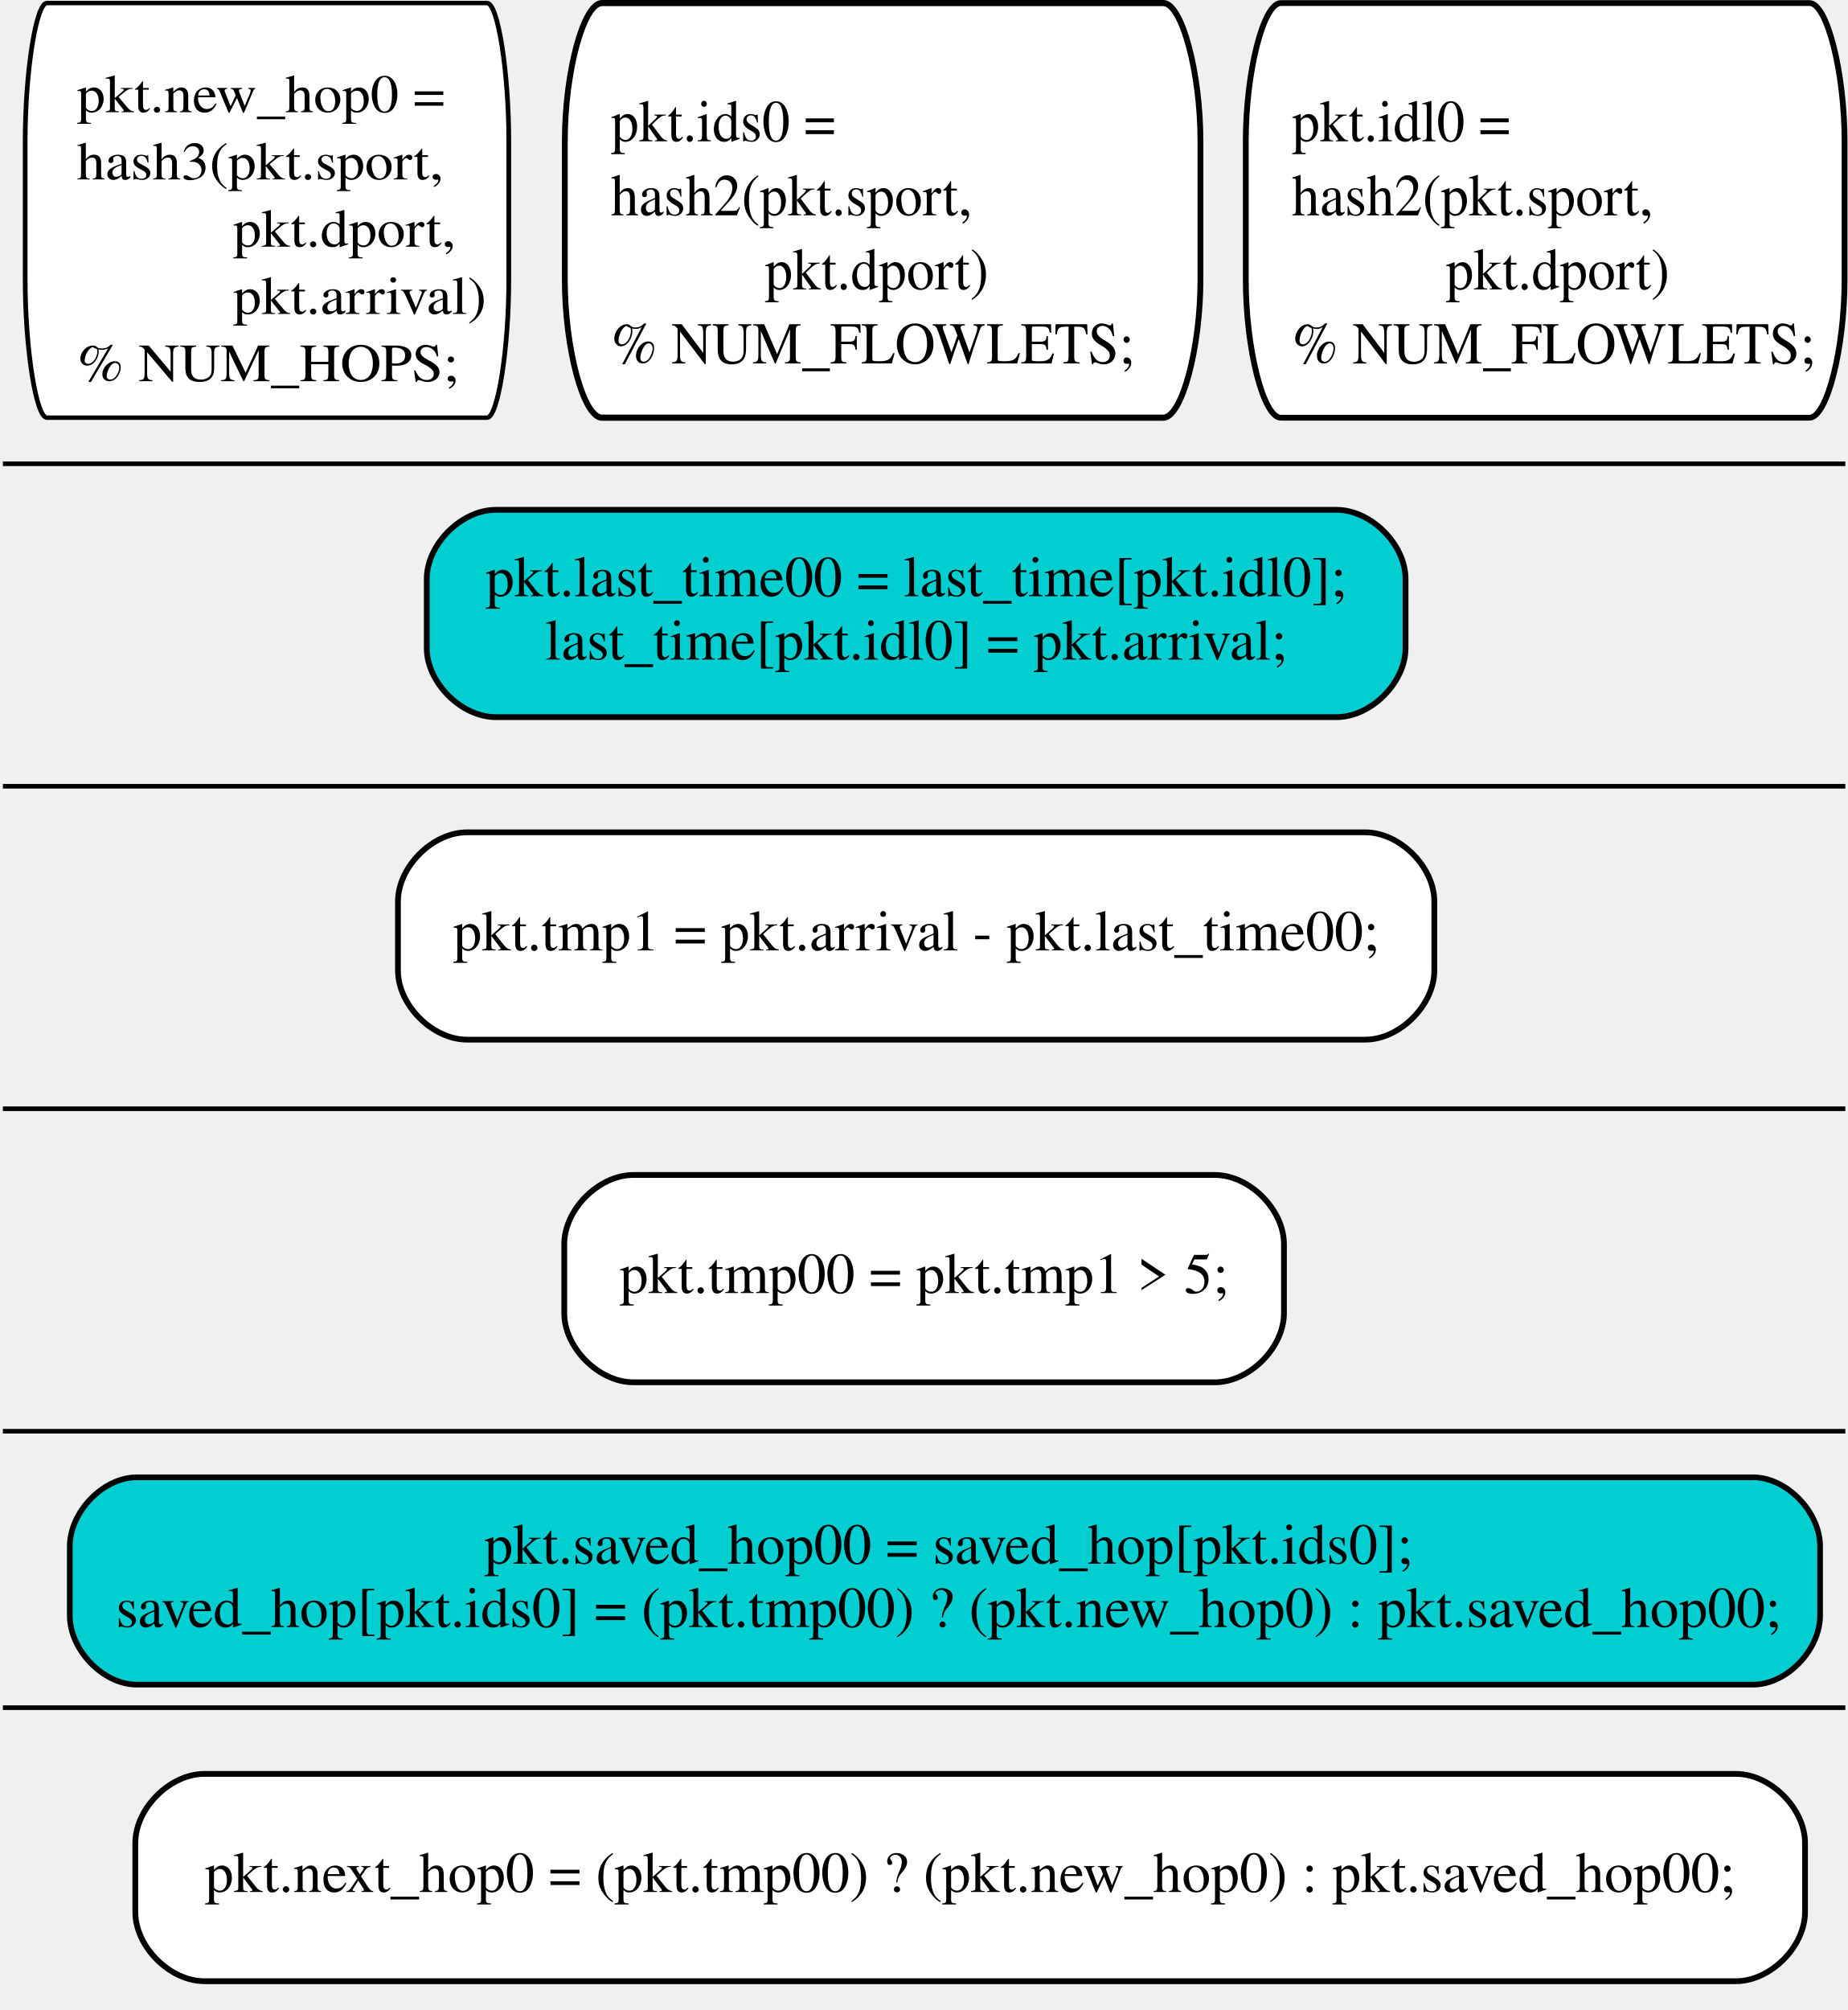
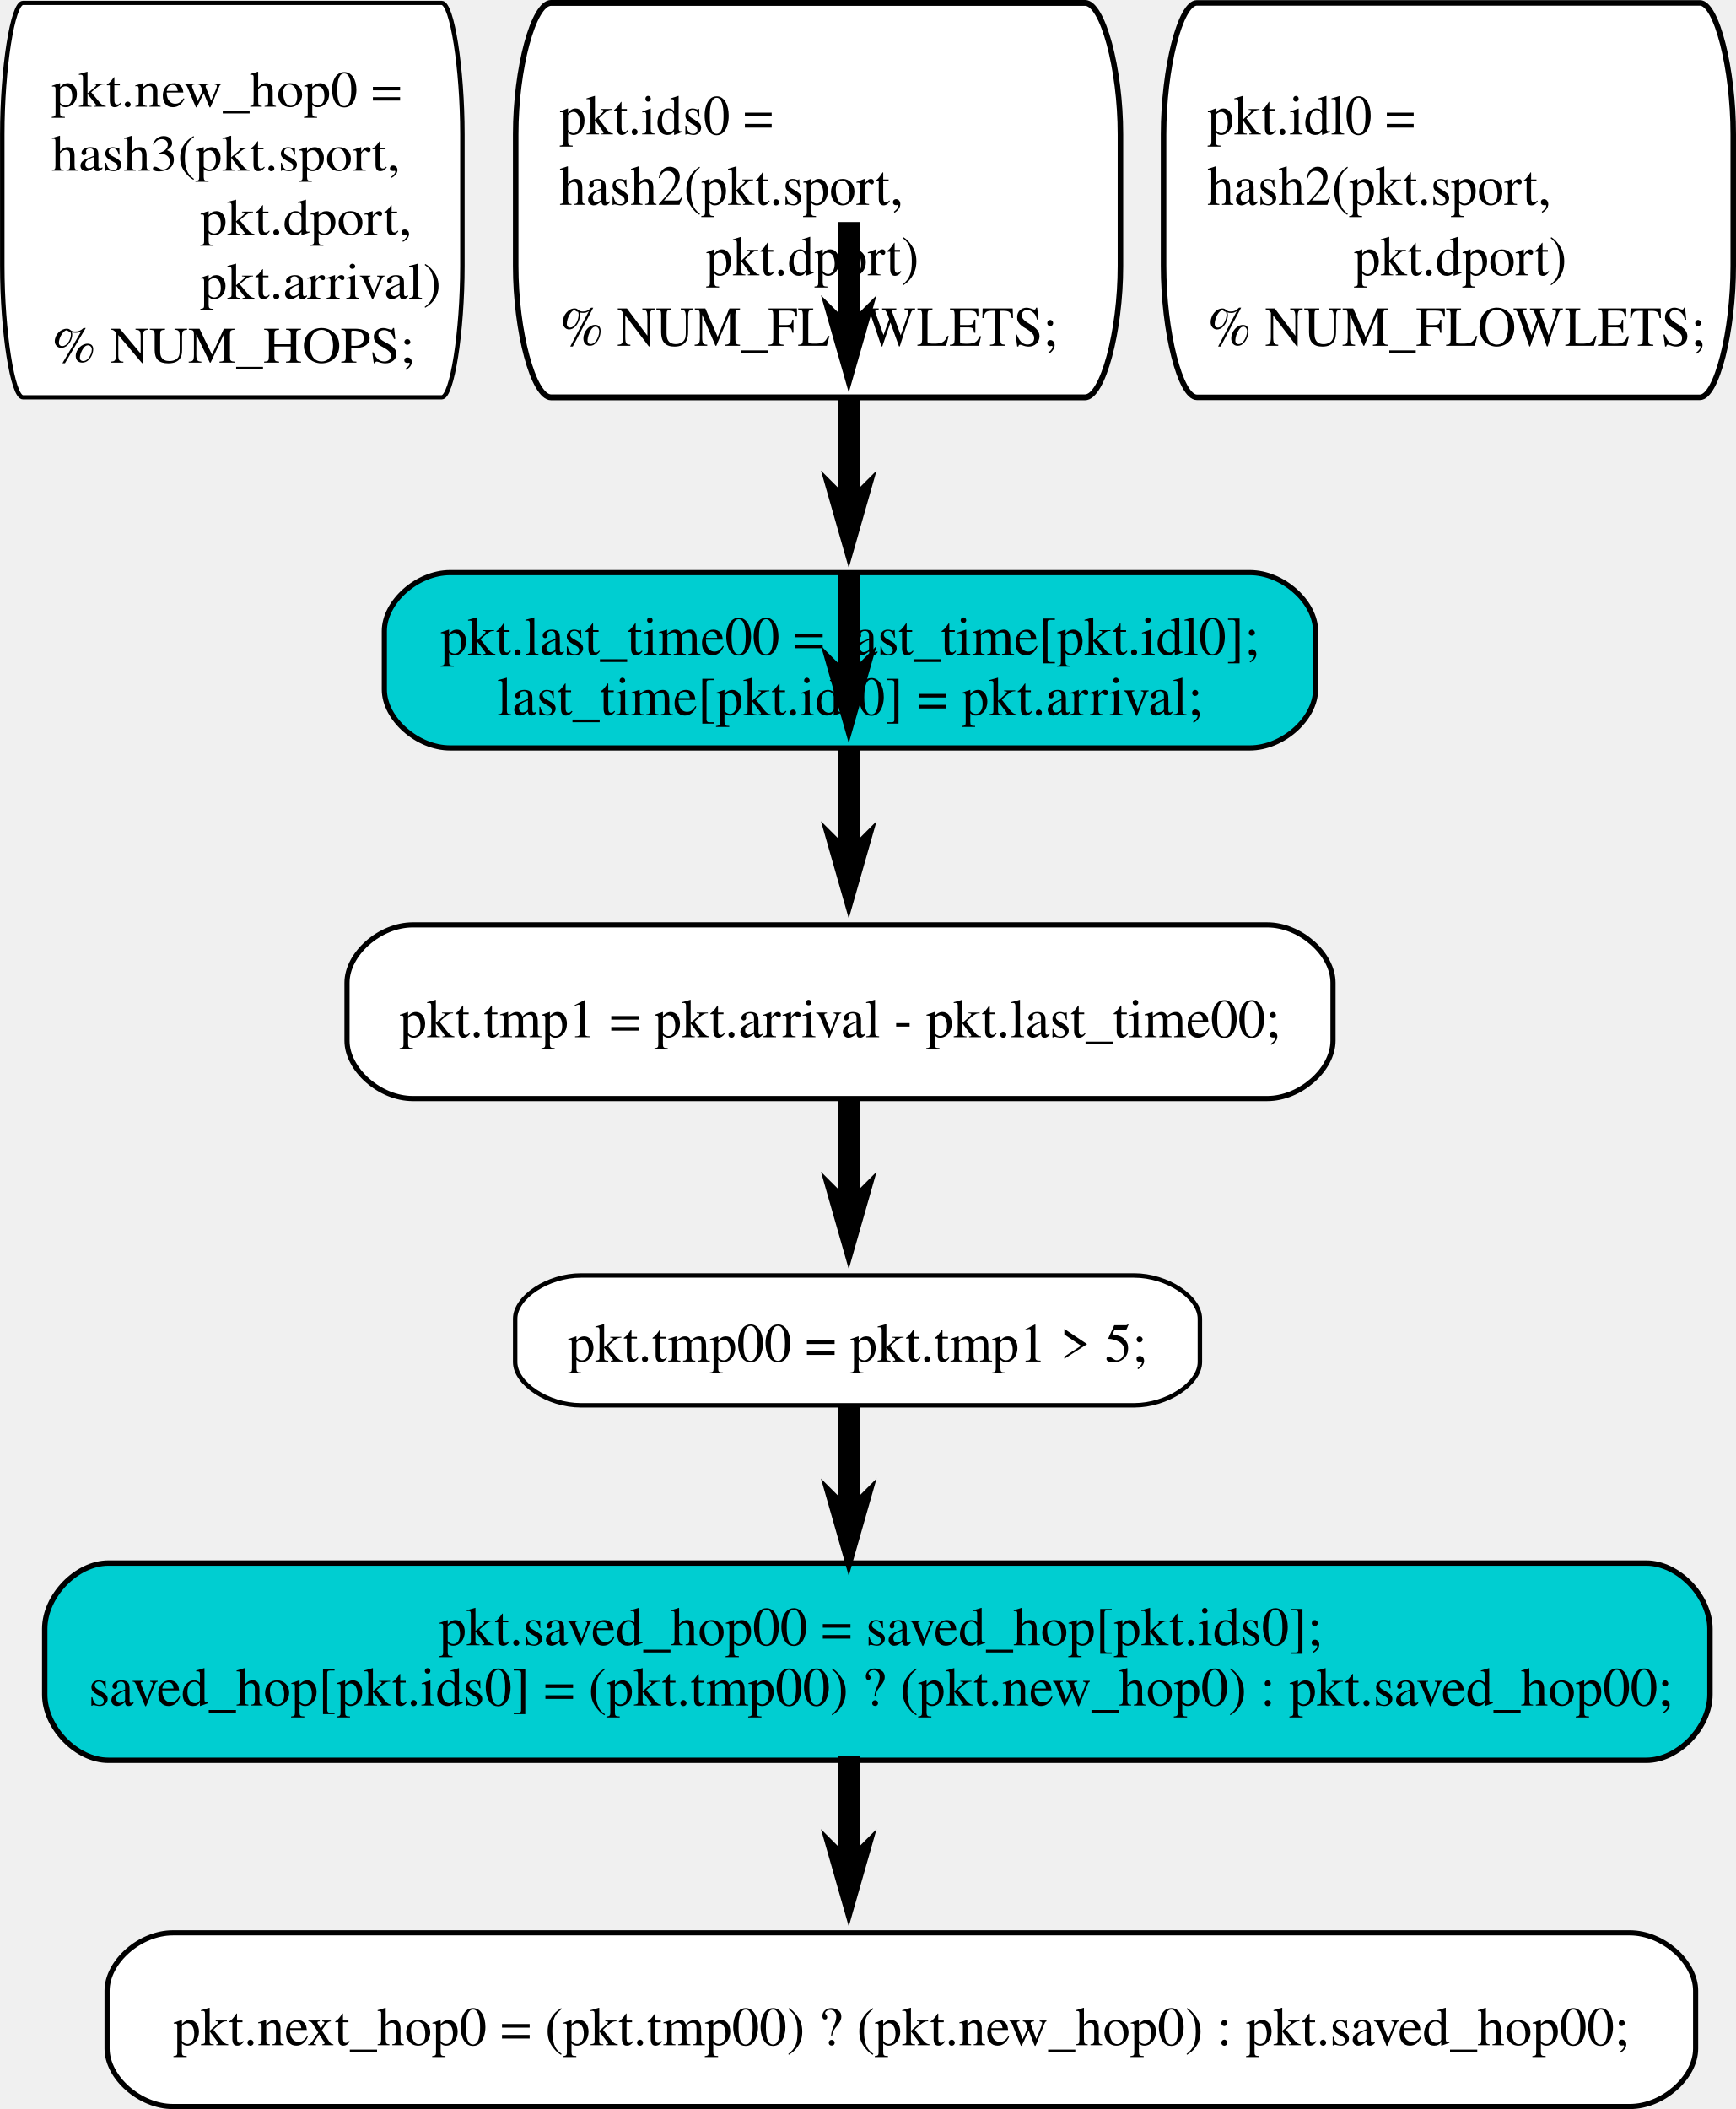
- <svg xmlns="http://www.w3.org/2000/svg" width="401.094" height="436.287" viewBox="0 0 320.639 349.029" id="svg2" version="1.1">
-   <defs id="defs162" />
-   <g id="graph0" class="graph" transform="translate(-203.4972,396.5294)">
+ <svg xmlns="http://www.w3.org/2000/svg" width="396.147" height="481.232" viewBox="0 0 316.685 384.986" id="svg2" version="1.1">
+   <defs id="defs162">
+     <marker orient="auto" refY="0" refX="0" id="Arrow1Send" style="overflow:visible">
+       <path id="path4272" d="M 0,0 5,-5 -12.5,0 5,5 0,0 z" style="fill-rule:evenodd;stroke:#000000;stroke-width:1pt" transform="matrix(-0.2,0,0,-0.2,-1.2,0)" />
+     </marker>
+     <marker orient="auto" refY="0" refX="0" id="Arrow1Lend" style="overflow:visible">
+       <path id="path4260" d="M 0,0 5,-5 -12.5,0 5,5 0,0 z" style="fill-rule:evenodd;stroke:#000000;stroke-width:1pt" transform="matrix(-0.8,0,0,-0.8,-10,0)" />
+     </marker>
+     <marker orient="auto" refY="0" refX="0" id="Arrow1Send-4" style="overflow:visible">
+       <path id="path4272-5" d="M 0,0 5,-5 -12.5,0 5,5 0,0 z" style="fill-rule:evenodd;stroke:#000000;stroke-width:1pt" transform="matrix(-0.2,0,0,-0.2,-1.2,0)" />
+     </marker>
+     <marker orient="auto" refY="0" refX="0" id="Arrow1Send-2" style="overflow:visible">
+       <path id="path4272-6" d="M 0,0 5,-5 -12.5,0 5,5 0,0 z" style="fill-rule:evenodd;stroke:#000000;stroke-width:1pt" transform="matrix(-0.2,0,0,-0.2,-1.2,0)" />
+     </marker>
+     <marker orient="auto" refY="0" refX="0" id="marker5471" style="overflow:visible">
+       <path id="path5473" d="M 0,0 5,-5 -12.5,0 5,5 0,0 z" style="fill-rule:evenodd;stroke:#000000;stroke-width:1pt" transform="matrix(-0.2,0,0,-0.2,-1.2,0)" />
+     </marker>
+     <marker orient="auto" refY="0" refX="0" id="Arrow1Send-41" style="overflow:visible">
+       <path id="path4272-68" d="M 0,0 5,-5 -12.5,0 5,5 0,0 z" style="fill-rule:evenodd;stroke:#000000;stroke-width:1pt" transform="matrix(-0.2,0,0,-0.2,-1.2,0)" />
+     </marker>
+     <marker orient="auto" refY="0" refX="0" id="Arrow1Send-1" style="overflow:visible">
+       <path id="path4272-4" d="M 0,0 5,-5 -12.5,0 5,5 0,0 z" style="fill-rule:evenodd;stroke:#000000;stroke-width:1pt" transform="matrix(-0.2,0,0,-0.2,-1.2,0)" />
+     </marker>
+     <marker orient="auto" refY="0" refX="0" id="Arrow1Send-0" style="overflow:visible">
+       <path id="path4272-0" d="M 0,0 5,-5 -12.5,0 5,5 0,0 z" style="fill-rule:evenodd;stroke:#000000;stroke-width:1pt" transform="matrix(-0.2,0,0,-0.2,-1.2,0)" />
+     </marker>
+   </defs>
+   <g id="graph0" class="graph" transform="translate(-207.4503,396.5294)">
    <g id="node1" class="node" transform="matrix(1,0,0,1.058823,-17.12222,-205.4118)">
      <path d="m 422.538,-180 c 0,0 -97.475,0 -97.475,0 -3.231,0 -6.462,11.333 -6.462,22.667 0,0 0,22.667 0,22.667 0,11.333 3.231,22.667 6.462,22.667 0,0 97.475,0 97.475,0 3.231,0 6.462,-11.333 6.462,-22.667 0,0 0,-22.667 0,-22.667 0,-11.333 -3.231,-22.667 -6.462,-22.667" id="path12" style="fill:#ffffff;stroke:#000000;stroke-width:1.009" />
      <text x="387.5" y="-159.5" font-size="10.00" id="text14" style="font-size:10px;text-anchor:middle;font-family:'Times,serif'" />
      <text xml:space="preserve" style="font-size:12px;font-style:normal;font-variant:normal;font-weight:normal;font-stretch:normal;text-align:start;line-height:125%;letter-spacing:0px;word-spacing:0px;writing-mode:lr-tb;text-anchor:start;fill:#000000;fill-opacity:1;stroke:none;font-family:Arial;-inkscape-font-specification:Arial" x="326.6" y="-157.333" id="text3215">
        <tspan id="tspan3217" x="326.6" y="-157.333" style="font-size:9.718px;font-family:'Times,serif';-inkscape-font-specification:'Times,serif'">pkt.ids0 =</tspan>
        <tspan x="326.6" y="-145.186" style="font-size:9.718px;font-family:'Times,serif';-inkscape-font-specification:'Times,serif'" id="tspan3346">hash2(pkt.sport,</tspan>
        <tspan x="326.6" y="-133.038" id="tspan3219" style="font-size:9.718px;font-family:'Times,serif';-inkscape-font-specification:'Times,serif'">           pkt.dport)</tspan>
        <tspan x="326.6" y="-120.89" id="tspan3221" style="font-size:9.718px;font-family:'Times,serif';-inkscape-font-specification:'Times,serif'">% NUM_FLOWLETS;</tspan>
      </text>
    </g>
-     <g id="node2" class="node" transform="translate(11.62224,-32.00001)">
+     <g id="node2" class="node" transform="translate(11.62224,-3.200009)">
      <path d="m 496.26,-108 c 0,0 -280.764,0 -280.764,0 -5.809,0 -11.618,6 -11.618,12 0,0 0,12 0,12 0,6 5.809,12 11.618,12 0,0 280.764,0 280.764,0 5.809,0 11.618,-6 11.618,-12 0,0 0,-12 0,-12 0,-6 -5.809,-12 -11.618,-12" id="path19" style="fill:#00ced1;stroke:#000000;stroke-width:0.984" />
      <text x="356.5" y="-93" font-size="10.00" id="text21" style="font-size:10px;text-anchor:middle;font-family:'Times,serif'">pkt.saved_hop00 = saved_hop[pkt.ids0];</text>
      <text x="356.5" y="-82" font-size="10.00" id="text23" style="font-size:10px;text-anchor:middle;font-family:'Times,serif'">saved_hop[pkt.ids0] = (pkt.tmp00) ? (pkt.new_hop0) : pkt.saved_hop00;</text>
    </g>
-     <g id="node7" class="node" transform="translate(-141.6178,-52.50001)">
-       <path d="m 646.5,-36 c 0,0 -266,0 -266,0 -6,0 -12,6 -12,12 0,0 0,12 0,12 0,6 6,12 12,12 0,0 266,0 266,0 6,0 12,-6 12,-12 0,0 0,-12 0,-12 0,-6 -6,-12 -12,-12" id="path49" style="fill:#ffffff;stroke:#000000" />
+     <g id="node7" class="node" transform="translate(-141.6178,-7.70001)">
+       <path d="m 646.5,-36 c 0,0 -266,0 -266,0 -6,0 -12,5.283 -12,10.567 0,0 0,10.567 0,10.567 0,5.283 6,10.567 12,10.567 0,0 266,0 266,0 6,0 12,-5.283 12,-10.567 0,0 0,-10.567 0,-10.567 C 658.5,-30.717 652.5,-36 646.5,-36" id="path49" style="fill:#ffffff;stroke:#000000;stroke-width:0.938" />
      <text x="513.5" y="-15.5" font-size="10.00" id="text51" style="font-size:10px;text-anchor:middle;font-family:'Times,serif'">pkt.next_hop0 = (pkt.tmp00) ? (pkt.new_hop0) : pkt.saved_hop00;</text>
    </g>
-     <g id="node4" class="node" transform="translate(-208,16)">
-       <path d="m 643.5,-324 c 0,0 -146,0 -146,0 -6,0 -12,6 -12,12 0,0 0,12 0,12 0,6 6,12 12,12 0,0 146,0 146,0 6,0 12,-6 12,-12 0,0 0,-12 0,-12 0,-6 -6,-12 -12,-12" id="path70" style="fill:#00ced1;stroke:#000000" />
+     <g id="node4" class="node" transform="translate(-208,32)">
+       <path d="m 643.5,-324 c 0,0 -146,0 -146,0 -6,0 -12,5.333 -12,10.667 0,0 0,10.667 0,10.667 0,5.333 6,10.667 12,10.667 0,0 146,0 146,0 6,0 12,-5.333 12,-10.667 0,0 0,-10.667 0,-10.667 0,-5.333 -6,-10.667 -12,-10.667" id="path70" style="fill:#00ced1;stroke:#000000;stroke-width:0.943" />
      <text x="570.5" y="-309" font-size="10.00" id="text72" style="font-size:10px;text-anchor:middle;font-family:'Times,serif'">pkt.last_time00 = last_time[pkt.idl0];</text>
      <text x="570.5" y="-298" font-size="10.00" id="text74" style="font-size:10px;text-anchor:middle;font-family:'Times,serif'">last_time[pkt.idl0] = pkt.arrival;</text>
    </g>
-     <g id="node8" class="node" transform="translate(-208,0)">
-       <path d="m 648.5,-252 c 0,0 -156,0 -156,0 -6,0 -12,6 -12,12 0,0 0,12 0,12 0,6 6,12 12,12 0,0 156,0 156,0 6,0 12,-6 12,-12 0,0 0,-12 0,-12 0,-6 -6,-12 -12,-12" id="path86" style="fill:#ffffff;stroke:#000000" />
+     <g id="node8" class="node" transform="translate(-209.8178,24.29999)">
+       <path d="m 648.5,-252 c 0,0 -156,0 -156,0 -6,0 -12,5.283 -12,10.567 0,0 0,10.567 0,10.567 0,5.283 6,10.567 12,10.567 0,0 156,0 156,0 6,0 12,-5.283 12,-10.567 0,0 0,-10.567 0,-10.567 0,-5.283 -6,-10.567 -12,-10.567" id="path86" style="fill:#ffffff;stroke:#000000;stroke-width:0.938" />
      <text x="570.5" y="-231.5" font-size="10.00" id="text88" style="font-size:10px;text-anchor:middle;font-family:'Times,serif'">pkt.tmp1 = pkt.arrival - pkt.last_time00;</text>
    </g>
    <g id="node5" class="node" transform="matrix(1,0,0,0.9473684,9.73876,-225.4737)">
      <path d="m 278.236,-180 c 0,0 -76.449,0 -76.449,0 -1.888,0 -3.775,12.667 -3.775,25.333 0,0 0,25.333 0,25.333 0,12.667 1.888,25.333 3.775,25.333 0,0 76.449,0 76.449,0 1.888,0 3.775,-12.667 3.775,-25.333 0,0 0,-25.333 0,-25.333 0,-12.667 -1.888,-25.333 -3.775,-25.333" id="path100" style="fill:#ffffff;stroke:#000000;stroke-width:0.815" />
      <text x="133.5" y="-159.5" font-size="10.00" id="text102" style="font-size:10px;text-anchor:middle;font-family:'Times,serif'">
        <tspan style="font-family:Times New Roman;-inkscape-font-specification:Times New Roman" id="tspan3171" />
      </text>
      <flowRoot xml:space="preserve" id="flowRoot3185" style="font-size:15px;font-style:normal;font-variant:normal;font-weight:normal;font-stretch:normal;text-align:start;line-height:125%;letter-spacing:0px;word-spacing:0px;writing-mode:lr-tb;text-anchor:start;fill:#000000;fill-opacity:1;stroke:none;font-family:Arial;-inkscape-font-specification:Arial" transform="matrix(0.8,0,0,0.8,31,-180)">
        <flowRegion id="flowRegion3187">
          <rect id="rect3189" width="18.142" height="19.006" x="288.549" y="41.075" />
        </flowRegion>
        <flowPara id="flowPara3191" />
      </flowRoot>
      <text xml:space="preserve" style="font-size:12px;font-style:normal;font-variant:normal;font-weight:normal;font-stretch:normal;text-align:start;line-height:125%;letter-spacing:0px;word-spacing:0px;writing-mode:lr-tb;text-anchor:start;fill:#000000;fill-opacity:1;stroke:none;font-family:Arial;-inkscape-font-specification:Arial" x="207" y="-160" id="text3205">
        <tspan id="tspan3207" x="207" y="-160" style="font-size:9.863px;font-family:'Times,serif';-inkscape-font-specification:'Times,serif'">pkt.new_hop0 = </tspan>
        <tspan x="207" y="-147.671" style="font-size:9.863px;font-family:'Times,serif';-inkscape-font-specification:'Times,serif'" id="tspan3344">hash3(pkt.sport,</tspan>
        <tspan x="207" y="-135.342" id="tspan3209" style="font-size:9.863px;font-family:'Times,serif';-inkscape-font-specification:'Times,serif'">           pkt.dport, </tspan>
        <tspan x="207" y="-123.014" id="tspan3211" style="font-size:9.863px;font-family:'Times,serif';-inkscape-font-specification:'Times,serif'">           pkt.arrival)</tspan>
        <tspan x="207" y="-110.685" id="tspan3213" style="font-size:9.863px;font-family:'Times,serif';-inkscape-font-specification:'Times,serif'">% NUM_HOPS;</tspan>
      </text>
    </g>
-     <g id="node9" class="node" transform="translate(-206.6178,-12.50001)">
-       <path d="m 621,-180 c 0,0 -101,0 -101,0 -6,0 -12,6 -12,12 0,0 0,12 0,12 0,6 6,12 12,12 0,0 101,0 101,0 6,0 12,-6 12,-12 0,0 0,-12 0,-12 0,-6 -6,-12 -12,-12" id="path128" style="fill:#ffffff;stroke:#000000" />
-       <text x="570.5" y="-159.5" font-size="10.00" id="text130" style="font-size:10px;text-anchor:middle;font-family:'Times,serif'">pkt.tmp00 = pkt.tmp1 &gt; 5;</text>
+     <g id="node9" class="node" transform="translate(-206.6178,16.29999)">
+       <path d="m 621,-180 c 0,0 -101,0 -101,0 -6,0 -12,3.95 -12,7.9 0,0 0,7.9 0,7.9 0,3.95 6,7.9 12,7.9 0,0 101,0 101,0 6,0 12,-3.95 12,-7.9 0,0 0,-7.9 0,-7.9 0,-3.95 -6,-7.9 -12,-7.9" id="path128" style="fill:#ffffff;stroke:#000000;stroke-width:0.811" />
+       <text x="570.5" y="-164.3" font-size="10.00" id="text130" style="font-size:10px;text-anchor:middle;font-family:'Times,serif'">pkt.tmp00 = pkt.tmp1 &gt; 5;</text>
    </g>
    <path style="fill:#ffffff;stroke:#000000;stroke-width:1.007" id="path12-5" d="m 517.662,-396 c 0,0 -91.824,0 -91.824,0 -3.044,0 -6.088,12 -6.088,24 0,0 0,24 0,24 0,12 3.044,24 6.088,24 0,0 91.824,0 91.824,0 3.044,0 6.088,-12 6.088,-24 0,0 0,-24 0,-24 0,-12 -3.044,-24 -6.088,-24" />
    <text style="font-size:10.29px;text-anchor:middle;font-family:'Times,serif'" id="text14-7" font-size="10.00" y="-301.552" x="-71.09" transform="scale(0.9718253,1.028992)" />
    <text id="text3215-9" y="-361.519" x="440.151" style="font-size:12.348px;font-style:normal;font-variant:normal;font-weight:normal;font-stretch:normal;text-align:start;line-height:125%;letter-spacing:0px;word-spacing:0px;writing-mode:lr-tb;text-anchor:start;fill:#000000;fill-opacity:1;stroke:none;font-family:Arial;-inkscape-font-specification:Arial" xml:space="preserve" transform="scale(0.9718253,1.028992)">
      <tspan style="font-size:10px;font-family:'Times,serif';-inkscape-font-specification:'Times,serif'" y="-361.519" x="440.151" id="tspan3217-8">pkt.idl0 =</tspan>
      <tspan style="font-size:10px;font-family:'Times,serif';-inkscape-font-specification:'Times,serif'" y="-349.019" x="440.151" id="tspan3348">hash2(pkt.sport,</tspan>
      <tspan style="font-size:10px;font-family:'Times,serif';-inkscape-font-specification:'Times,serif'" id="tspan3219-1" y="-336.519" x="440.151">           pkt.dport)</tspan>
      <tspan style="font-size:10px;font-family:'Times,serif';-inkscape-font-specification:'Times,serif'" id="tspan3221-2" y="-324.019" x="440.151">% NUM_FLOWLETS;</tspan>
    </text>
-     <path style="fill:none;stroke:#000000;stroke-width:1px;stroke-linecap:butt;stroke-linejoin:miter;stroke-opacity:1" d="m 0.628,100.662 400,0" id="path3369" transform="matrix(0.8,0,0,0.8,203.3794,-396.5294)" />
-     <path style="fill:none;stroke:#000000;stroke-width:0.8px;stroke-linecap:butt;stroke-linejoin:miter;stroke-opacity:1" d="m 203.882,-260 320,0" id="path3369-4" />
-     <path style="fill:none;stroke:#000000;stroke-width:0.8px;stroke-linecap:butt;stroke-linejoin:miter;stroke-opacity:1" d="m 203.882,-204 320,0" id="path3369-4-3" />
-     <path style="fill:none;stroke:#000000;stroke-width:0.8px;stroke-linecap:butt;stroke-linejoin:miter;stroke-opacity:1" d="m 203.882,-148 320,0" id="path3369-4-3-7" />
-     <path style="fill:none;stroke:#000000;stroke-width:0.8px;stroke-linecap:butt;stroke-linejoin:miter;stroke-opacity:1" d="m 203.882,-100 320,0" id="path3369-4-3-7-7" />
+     <path style="fill:none;stroke:#000000;stroke-width:4;stroke-linecap:butt;stroke-linejoin:miter;stroke-miterlimit:1;stroke-opacity:1;stroke-dasharray:none;marker-end:url(#Arrow1Send)" d="m 362.282,-324 0,24" id="path3483" />
+     <path style="fill:none;stroke:#000000;stroke-width:4;stroke-linecap:butt;stroke-linejoin:miter;stroke-miterlimit:1;stroke-opacity:1;stroke-dasharray:none;marker-end:url(#Arrow1Send)" d="m 362.282,-260 0,24" id="path3483-8" />
+     <path style="fill:none;stroke:#000000;stroke-width:4;stroke-linecap:butt;stroke-linejoin:miter;stroke-miterlimit:1;stroke-opacity:1;stroke-dasharray:none;marker-end:url(#Arrow1Send)" d="m 362.282,-356 0,24" id="path3483-9" />
+     <path style="fill:none;stroke:#000000;stroke-width:4;stroke-linecap:butt;stroke-linejoin:miter;stroke-miterlimit:1;stroke-opacity:1;stroke-dasharray:none;marker-end:url(#Arrow1Send)" d="m 362.282,-292 0,24" id="path3483-8-9" />
+     <path style="fill:none;stroke:#000000;stroke-width:4;stroke-linecap:butt;stroke-linejoin:miter;stroke-miterlimit:1;stroke-opacity:1;stroke-dasharray:none;marker-end:url(#Arrow1Send)" d="m 362.282,-196 0,24" id="path3483-4" />
+     <path style="fill:none;stroke:#000000;stroke-width:4;stroke-linecap:butt;stroke-linejoin:miter;stroke-miterlimit:1;stroke-opacity:1;stroke-dasharray:none;marker-end:url(#Arrow1Send)" d="m 362.282,-140 0,24" id="path3483-4-8" />
+     <path style="fill:none;stroke:#000000;stroke-width:4;stroke-linecap:butt;stroke-linejoin:miter;stroke-miterlimit:1;stroke-opacity:1;stroke-dasharray:none;marker-end:url(#Arrow1Send)" d="m 362.282,-76 0,24" id="path3483-4-8-4" />
  </g>
</svg>
